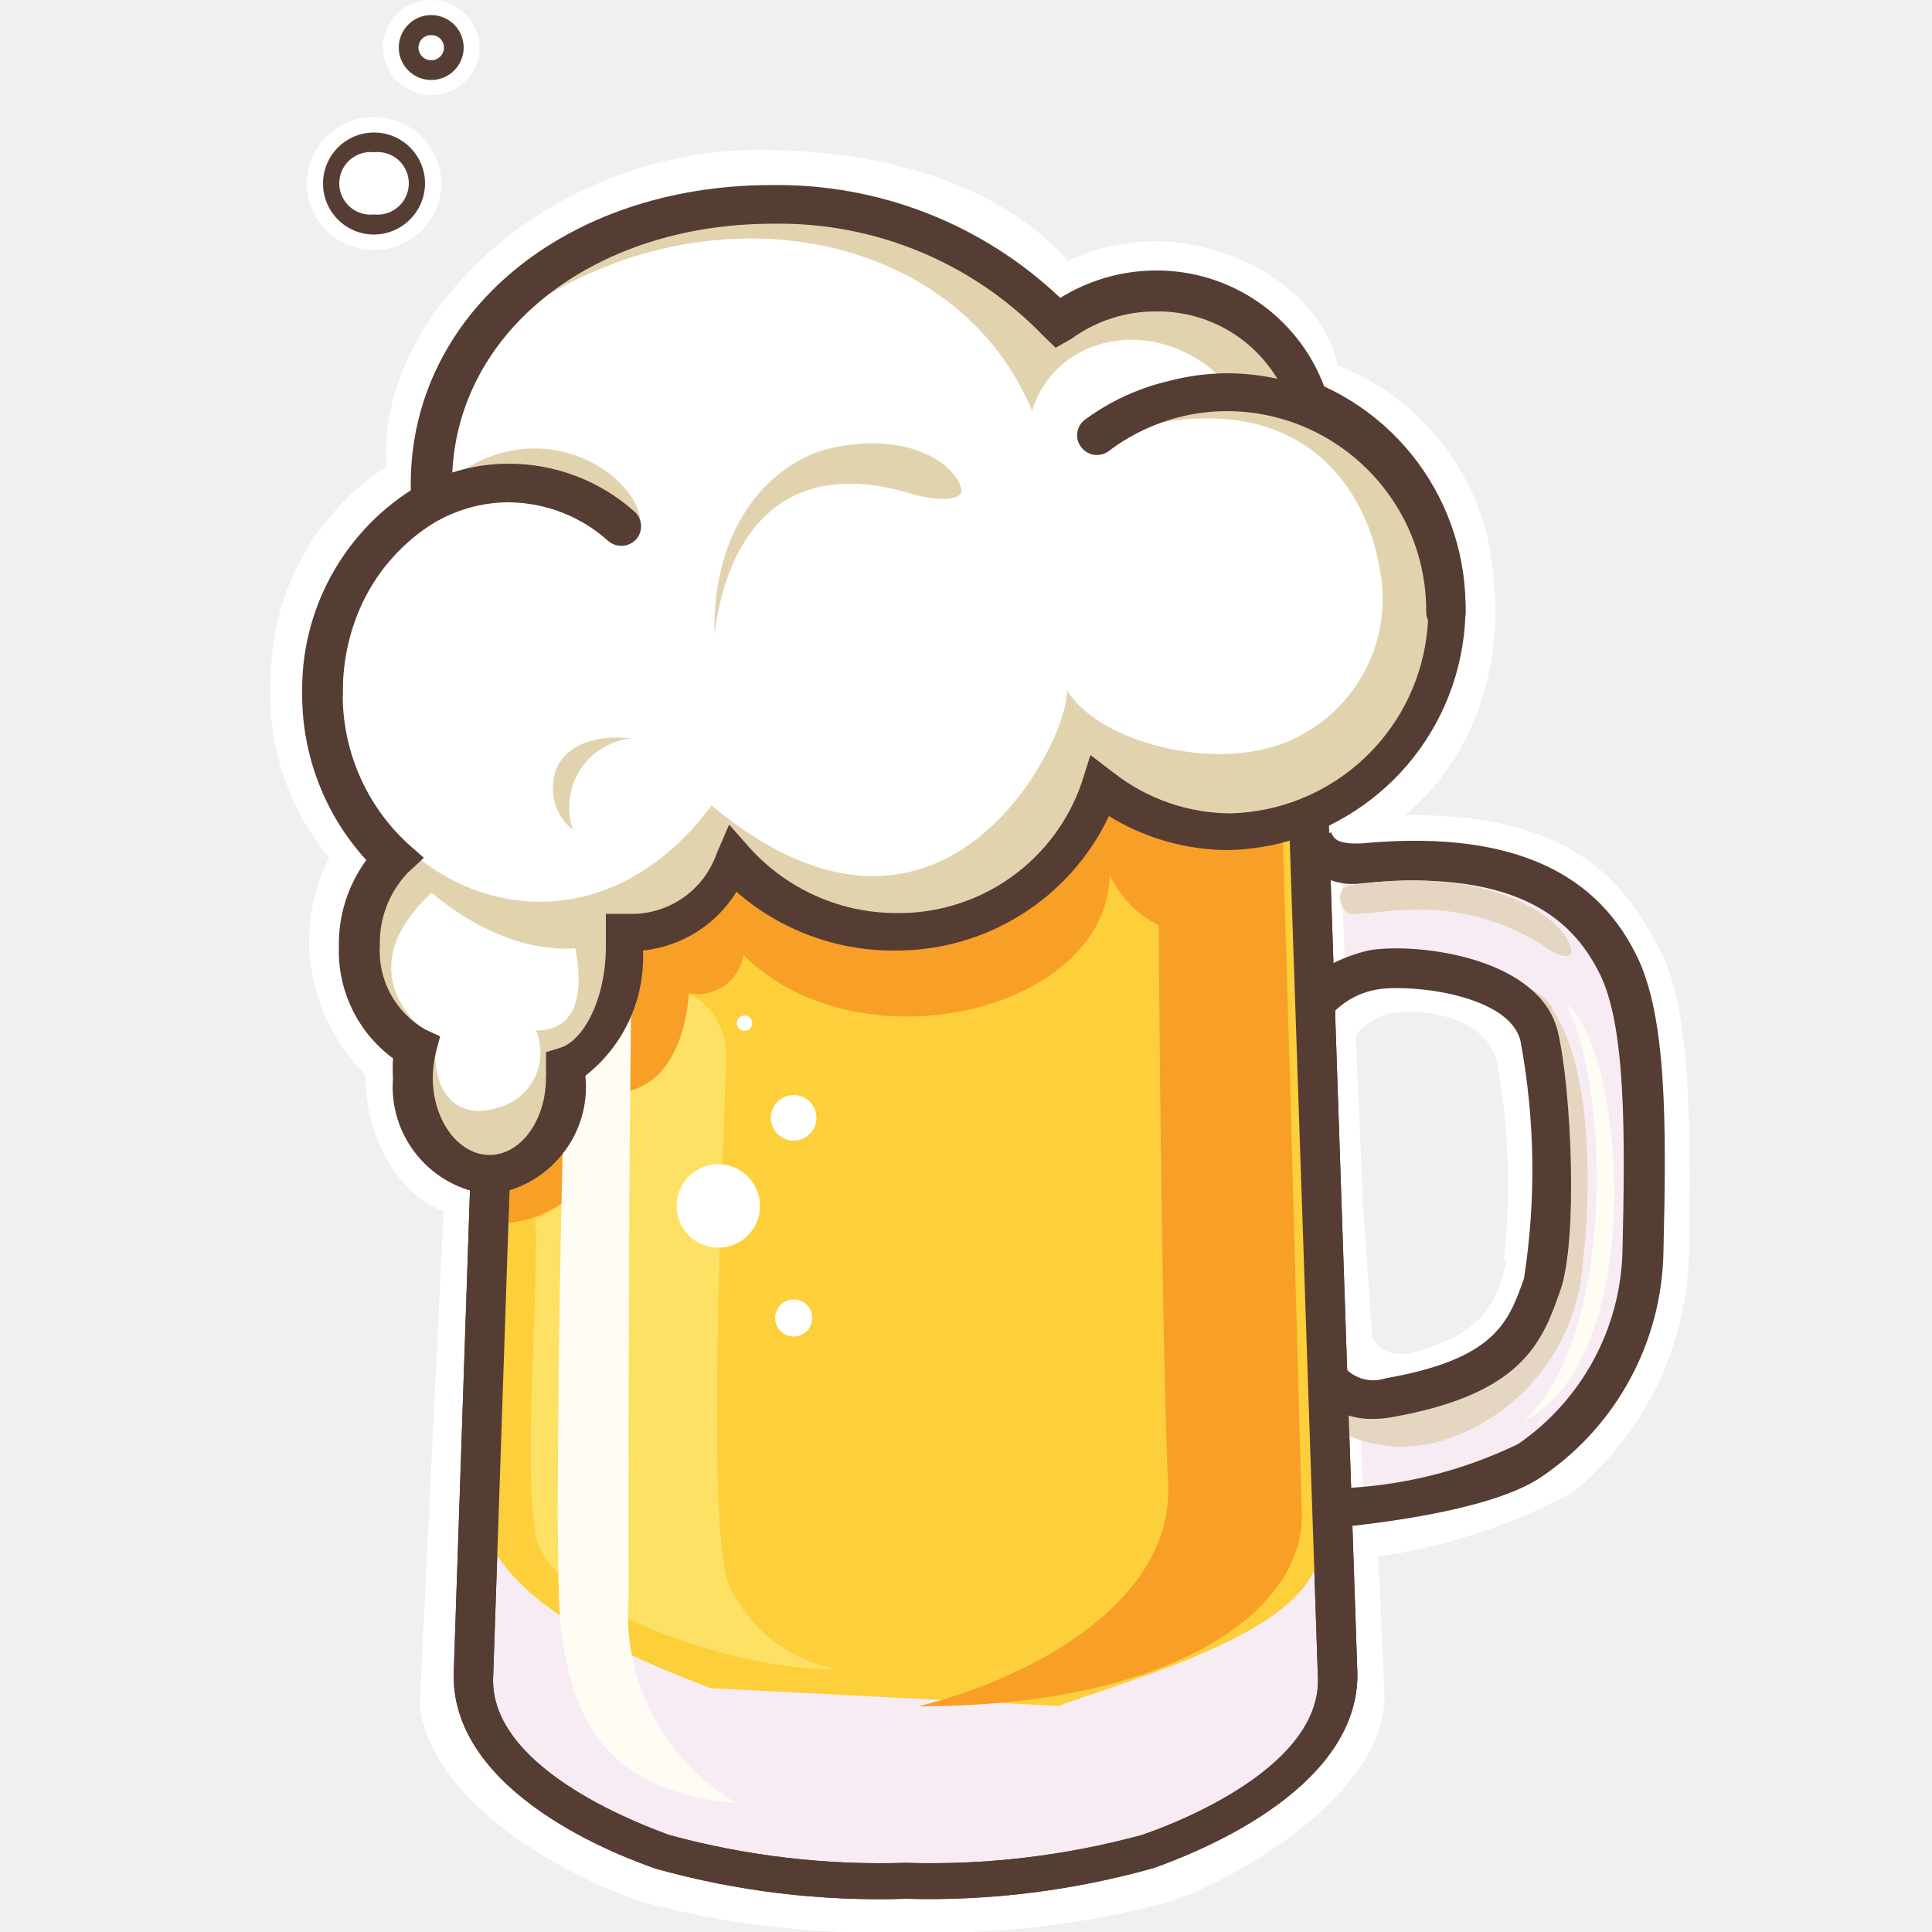
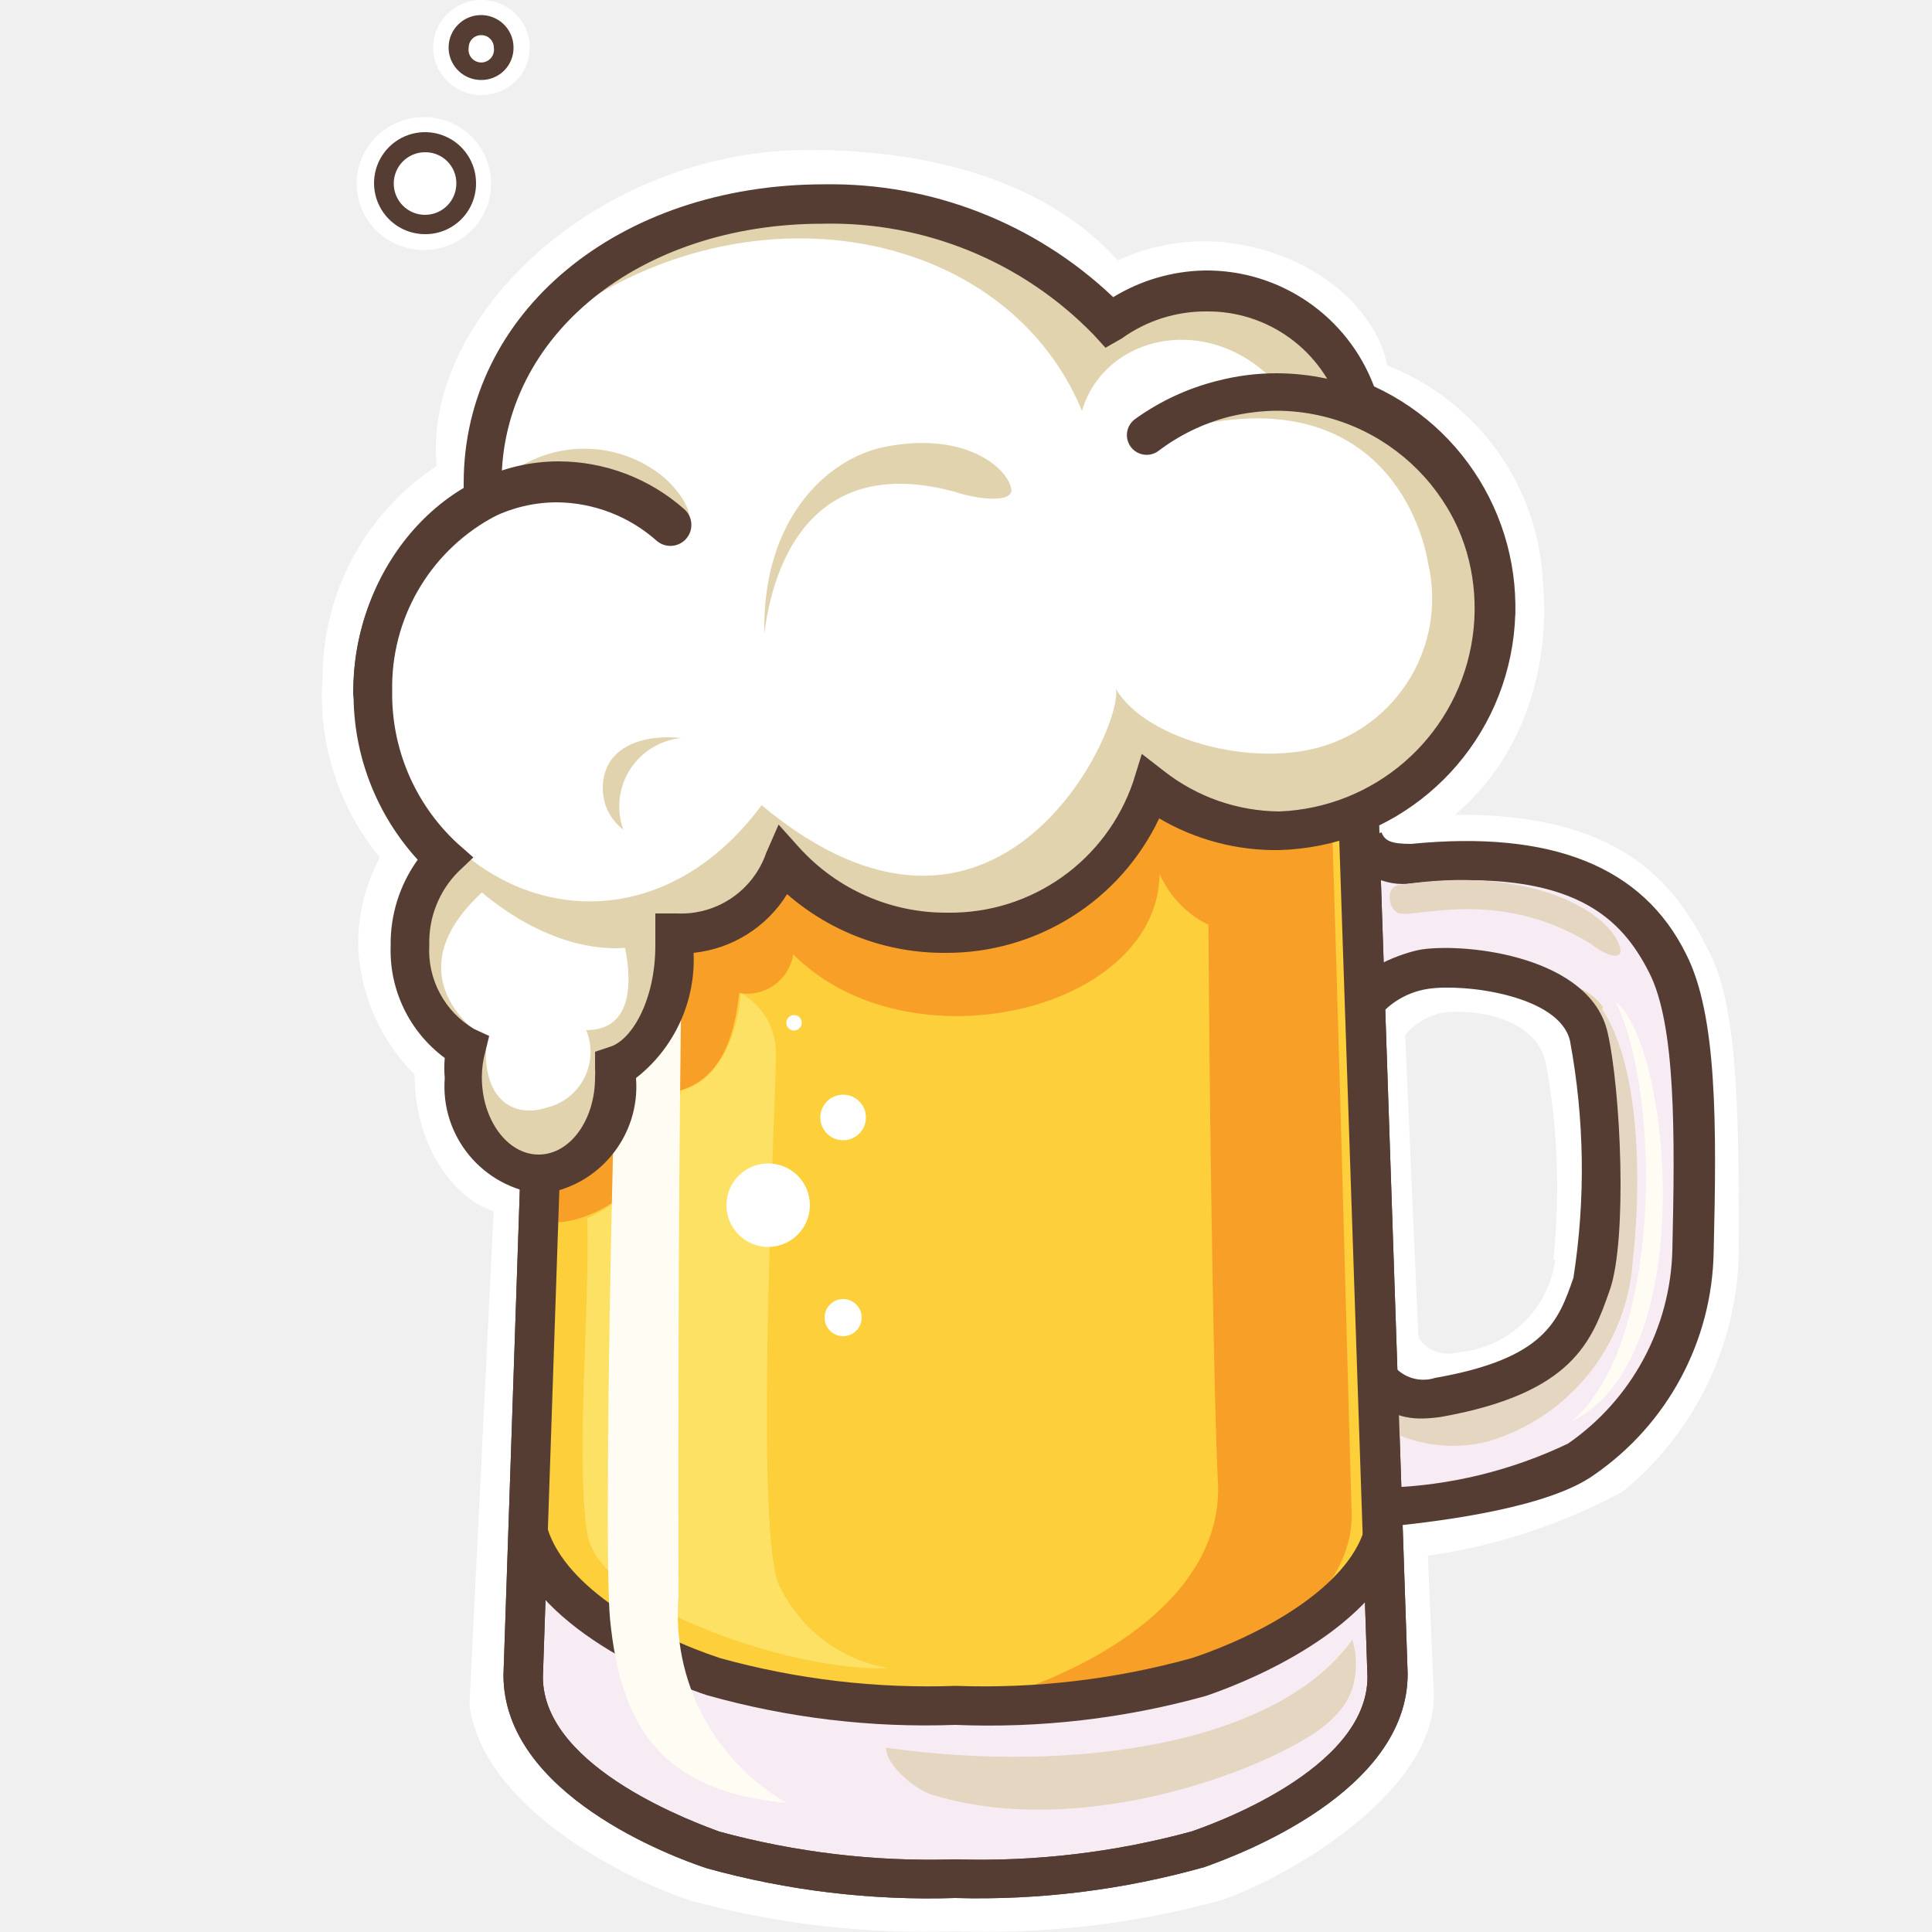
<svg xmlns="http://www.w3.org/2000/svg" id="Layer_1" data-name="Layer 1" viewBox="0 0 50 50">
-   <path d="M34.72,18.39c0-2.61-1.52-4.75-4.46-4.75H16.58c-2.95,0-4.47,2.14-4.47,4.75L10.86,44.15c.36,2.7,4.15,4.55,5.73,5.06a22.94,22.94,0,0,0,6.84.79,23,23,0,0,0,6.85-.79c1.58-.51,5.55-2.71,5.55-5.32Z" style="fill:#fff" />
-   <path d="M43,24.67c-.77-1.5-2-3.67-6.73-3.57-.58,0-1.67.31-1.91-.27l1.13,19.48a15.4,15.4,0,0,0,5.22-1.69,8.24,8.24,0,0,0,3-6.16C43.76,29.06,43.75,26.17,43,24.67Zm-4,7.94c-.24.94-.47,1.91-2.49,2.4a.87.87,0,0,1-1-.39L35,27c.08-.38.69-.72,1-.78.63-.12,2.47,0,2.75,1.3A17.85,17.85,0,0,1,38.92,32.61Z" style="fill:#fff" />
-   <path d="M33.83,22.2c.13,1.43,0,3.2.1,3.34s.89-.42,1.69-.45,2.14-.25,3.07.49,1.77,2.72,1.49,6.32a4.69,4.69,0,0,1-4.68,4.31c-.94-.09-1.17-1.14-1.14-.56s.3,3.36.3,3.36l1.17-.34,3.58-.56a16.17,16.17,0,0,0,2-2.22,9.38,9.38,0,0,0,1.12-4,41.8,41.8,0,0,0-.09-4.44c-.15-1.12-.19-2.43-1-3.29s-1.23-1.5-2.74-1.7-3.5-.17-4.16-.22Z" style="fill:#f7ecf4" />
-   <path d="M34.58,18.39c0-2.61-1.5-4.75-4.41-4.75H16.66c-2.91,0-4.41,2.14-4.41,4.75l-.88,25.82c0,2.62,3.73,4.24,5.29,4.75a22.39,22.39,0,0,0,6.76.79A22.36,22.36,0,0,0,30.17,49c1.56-.51,5.29-2.13,5.29-4.75Z" style="fill:#fff" />
-   <path d="M34.62,9.46c-.26-1.38-1.81-2.92-4.22-3.19a5.26,5.26,0,0,0-2.76.48c-1.8-2-4.74-2.87-8-2.87-5.46,0-9.95,4.33-9.63,8.19a6.55,6.55,0,0,0-3,5.42A6.64,6.64,0,0,0,8.52,22.2,4.82,4.82,0,0,0,8,24.54a5,5,0,0,0,1.46,3.28c0,2,1.21,3.47,2.38,3.61a3.41,3.41,0,0,0,3.91-2.92c0-.11-1.77-1-1.78-1.07.93-.3,1.63-1.67,1.63-3.3,0-.11,0-.22,0-.32a3.06,3.06,0,0,0,3-2,6.12,6.12,0,0,0,4.54,2,5.92,5.92,0,0,0,5.71-4c1,.77,2.73,2.86,4.09,2.7C37.1,22,39,18.43,38.66,15.07A6.36,6.36,0,0,0,34.62,9.46Z" style="fill:#fff" />
-   <ellipse cx="11.16" cy="1.23" rx="1.25" ry="1.23" style="fill:#fff" />
-   <ellipse cx="9.68" cy="4.75" rx="1.74" ry="1.72" style="fill:#fff" />
-   <ellipse cx="10.91" cy="26.99" rx="0.31" ry="0.3" style="fill:#fff" />
-   <path d="M33.8,19.07c0-2.47-1.39-4.48-4.09-4.48H17.16c-2.7,0-4.09,2-4.09,4.48l-.82,24.34c0,2.46,3.46,4,4.91,4.47a20.78,20.78,0,0,0,6.27.75,20.81,20.81,0,0,0,6.28-.75c1.45-.48,4.91-2,4.91-4.47Z" style="fill:#f7ecf4" />
-   <path d="M23.44,49.14A21.51,21.51,0,0,1,17,48.37c-.88-.3-5.26-1.91-5.26-5l.82-24.36c0-3,1.85-5,4.6-5H29.71c2.75,0,4.6,2,4.6,5l.82,24.33c0,3.07-4.38,4.68-5.26,5A21.48,21.48,0,0,1,23.44,49.14Zm-6.28-34c-2.64,0-3.58,2-3.58,4l-.82,24.35c0,2.39,4.09,3.82,4.56,4a20.81,20.81,0,0,0,6.12.72,20.83,20.83,0,0,0,6.11-.72c.47-.16,4.56-1.59,4.56-4l-.82-24.34c0-1.92-.94-4-3.58-4Z" style="fill:#573e34" />
-   <path d="M27.39,44.15l-9-.46c-2.3-.88-4.79-2-5.7-3.74l.39-21.42a4,4,0,0,1,4.31-3.94h12a3.69,3.69,0,0,1,3.92,3.94L34.15,40C34.15,42.11,29.76,43.29,27.39,44.15Z" style="fill:#fccf3b" />
-   <path d="M34.71,39.52l-.11-1a11.54,11.54,0,0,0,4.69-1.15,6.24,6.24,0,0,0,2.7-5c.07-3,.09-5.84-.6-7.19-.61-1.2-1.9-2.74-6.14-2.32h0a1.67,1.67,0,0,1-1.75-.93l.95-.39c.08.21.22.3.76.29,3.64-.35,6,.59,7.13,2.87.8,1.57.79,4.41.71,7.69a7.18,7.18,0,0,1-3.11,5.8C38.8,39,36.18,39.37,34.71,39.52Z" style="fill:#563d33" />
-   <path d="M35.57,36.62A1.79,1.79,0,0,1,34,35.87l.68-.45a1.12,1.12,0,0,0,1.18.35c2.9-.5,3.27-1.55,3.65-2.65a17.78,17.78,0,0,0-.08-6.2c-.29-1.25-2.78-1.56-3.78-1.42a2,2,0,0,0-1.25.66l-.78-.23c.22-.77,1.5-1.19,1.92-1.24,1.2-.17,4.25.18,4.69,2,.35,1.5.52,5.35.07,6.64S39.4,36,36,36.58A2.42,2.42,0,0,1,35.57,36.62Z" style="fill:#563d33" />
-   <path d="M40.18,26.12c1.2,1.81.91,5.61.79,6.47a5.2,5.2,0,0,1-3.77,4.73,3.6,3.6,0,0,1-2.5-.25c-.32-.21-.58-.86-.14-1a2,2,0,0,1,1,.2A4.18,4.18,0,0,0,40,32.67c.53-4.13,0-5.5-.31-6.13-.56-.55-1-.77-1-1S39.72,25.42,40.18,26.12Z" style="fill:#e5d6c1" />
-   <path d="M34.91,22.92c-.36.06-.25.63,0,.72.44.15,2.59-.69,5,.81.44.34.89.44.72,0C40.28,23.56,38.23,22.38,34.91,22.92Z" style="fill:#e5d6c1" />
-   <path d="M40.54,26C42,27,42.74,35.15,39.4,36.79,41.72,34.85,41.74,28.37,40.54,26Z" style="fill:#fffdf3" />
-   <path d="M39.69,26.54c-.56-.55-1.2-.93-1-1a1.37,1.37,0,0,1,1.49.54" style="fill:#e2d3ad" />
-   <path d="M30.07,16.12c.53-5.3,2.89,1.65,3,2.58s.57,18.67.62,20.46c.08,2.49-3.28,5-9.92,5,3-.75,6.64-2.75,6.46-5.81C30.09,36.1,29.85,18.41,30.07,16.12Z" style="fill:#f89f27" />
-   <path d="M12.64,31.61c1.38.29,3.43-1.12,3.67-3.38,1.16-.34,1.43-1.6,1.53-2.52a1.2,1.2,0,0,0,1.4-1c3,3,9.43,1.47,9.48-2.08.85,1.87,3.36,2.15,4.09.21-.09-.41,0-3.17-.06-3.51s-20.26-.18-20.33.51.22,11.73.22,11.73" style="fill:#f89f27" />
-   <path d="M23.44,49.14A21.51,21.51,0,0,1,17,48.37c-.88-.3-5.26-1.91-5.26-5l.82-24.36c0-3,1.85-5,4.6-5H29.71c2.75,0,4.6,2,4.6,5l.82,24.33c0,3.07-4.38,4.68-5.26,5A21.48,21.48,0,0,1,23.44,49.14Zm-6.28-34c-2.64,0-3.58,2-3.58,4l-.82,24.35c0,2.39,4.09,3.82,4.56,4a20.81,20.81,0,0,0,6.12.72,20.83,20.83,0,0,0,6.11-.72c.47-.16,4.56-1.59,4.56-4l-.82-24.34c0-1.92-.94-4-3.58-4Z" style="fill:#563d33" />
-   <path d="M18.79,27.35c0,1.16-.57,12.12.07,13.65a3.79,3.79,0,0,0,2.8,2.19c-2.38.12-7.49-1.58-7.8-3.47s.06-5.64,0-8.18c.84-.36,1.83-1.14,2.44-3.31,1.05-.25,1.47-1.53,1.53-2.52A1.78,1.78,0,0,1,18.79,27.35Z" style="fill:#fde165" />
-   <path d="M15.06,18.61c.41-2,1.77-1.86,1.55-.29-.4,2.94-.34,22.07-.34,23a5.64,5.64,0,0,0,2.8,5.35c-3.34-.31-4.3-2.09-4.57-4.73C14.28,39.77,14.67,20.54,15.06,18.61Z" style="fill:#fffdf3" />
-   <path d="M33.83,10.49a4.11,4.11,0,0,0-4-2.9,4.22,4.22,0,0,0-2.48.8A10,10,0,0,0,20,5.32c-5.07,0-8.82,3.09-8.82,7.23V13a5.56,5.56,0,0,0-2.81,4.92,5.78,5.78,0,0,0,1.85,4.32,3.11,3.11,0,0,0-.89,2.26,2.86,2.86,0,0,0,1.46,2.64,3.33,3.33,0,0,0-.1.78,2.29,2.29,0,0,0,2,2.51,2.29,2.29,0,0,0,2-2.51c0-.1,0-.2,0-.3.87-.28,1.52-1.56,1.52-3.11,0-.1,0-.2,0-.3a2.83,2.83,0,0,0,2.8-1.87,5.67,5.67,0,0,0,4.22,1.85,5.49,5.49,0,0,0,5.3-3.76,5.48,5.48,0,0,0,3.37,1.16,5.67,5.67,0,0,0,5.6-5.75A5.76,5.76,0,0,0,33.83,10.49Z" style="fill:#fff" />
-   <circle cx="18.59" cy="31.21" r="1.08" style="fill:#fff" />
-   <circle cx="20.54" cy="28.93" r="0.59" style="fill:#fff" />
-   <circle cx="20.54" cy="34.11" r="0.48" style="fill:#fff" />
-   <path d="M28.89,11.21c5-1.5,6.52,1.78,6.79,3.38A4,4,0,0,1,33.3,19.2c-1.88.79-4.91,0-5.7-1.36.19,1-3.06,8.12-9.19,3,0,1.4-2.07,3.69-3.76,2.83.41,1.19.68,3-.78,3a1.47,1.47,0,0,1-1,2c-1,.33-1.75-.36-1.58-1.76-.95,1.43-.1,3.49,1.4,3.51a2.18,2.18,0,0,0,2-2.51c.49-.6,1.76-2,1.49-3.71.38.16,2.7-.54,2.8-1.88,1.95,1.4,7.41,3.19,9.52-1.9,1,.62,6.45,3,8.65-2.68,1.68-4.32-2.4-7.15-3.24-7.27C32.51,10.26,31.82,9.57,28.89,11.21Z" style="fill:#e2d3af" />
-   <path d="M12.25,9.06c5-4.58,12.38-3.46,14.46,1.57.07-.3.2-1.29.71-1.5C27,5.55,16.75,2.43,12.25,9.06Z" style="fill:#e2d3af" />
-   <path d="M26.71,10.63c.69-2.28,4.09-2.66,5.63.14.68-.92,1.88.72,1.81,0s-2.7-4.67-6.45-2.65C26.3,8.9,26.67,10,26.71,10.63Z" style="fill:#e2d3af" />
-   <path d="M9,20.59c.17.37.51,2.65,2.5,2.2-1.62-.34-2.61-2.85-2.94-5.66C8.44,16.33,8.9,20.4,9,20.59Z" style="fill:#c5ba88" />
-   <path d="M11.17,13a3.23,3.23,0,0,1,4.73-.64c.27.24,1,1,.49,1.55C15.71,13.38,13.2,11.69,11.17,13Z" style="fill:#e2d3af" />
-   <path d="M10.79,22.2c-.73-.18-2.91,3.82.47,4.69-.78-.52-2.24-2.08.27-4.1C10.78,22.7,10.81,22.28,10.79,22.2Z" style="fill:#e2d3af" />
-   <path d="M8.41,17.13c.32,5.9,6.45,8.51,10,3.72,0,2.55-.71,3.48-3.52,3.69C11.91,24.77,8.16,21.08,8.41,17.13Z" style="fill:#e2d3af" />
-   <path d="M12.66,30.91a2.8,2.8,0,0,1-2.49-3,4.53,4.53,0,0,1,0-.52,3.46,3.46,0,0,1-1.4-2.9,3.66,3.66,0,0,1,.71-2.23,6.35,6.35,0,0,1-1.66-4.35,6.12,6.12,0,0,1,2.81-5.22v-.16c0-4.41,4-7.74,9.33-7.74a10.62,10.62,0,0,1,7.48,2.92A4.71,4.71,0,0,1,29.88,7a4.63,4.63,0,0,1,4.39,3,6.29,6.29,0,0,1-2.45,12,5.91,5.91,0,0,1-3.12-.88,6.09,6.09,0,0,1-5.55,3.48,6.16,6.16,0,0,1-4.09-1.52,3.24,3.24,0,0,1-2.42,1.52,3.89,3.89,0,0,1-1.49,3.24A2.8,2.8,0,0,1,12.66,30.91ZM20,5.79c-4.73,0-8.3,2.89-8.3,6.72v.43l0,.33-.29.15a5.05,5.05,0,0,0-2.54,4.47,5.24,5.24,0,0,0,1.68,3.94l.42.37-.41.38a2.63,2.63,0,0,0-.73,1.89A2.34,2.34,0,0,0,11,26.64l.39.18-.11.42a2.82,2.82,0,0,0-.08.65c0,1.1.66,2,1.47,2s1.46-.9,1.46-2a2,2,0,0,0,0-.25l0-.41.39-.12c.57-.19,1.16-1.23,1.16-2.63v-.27l0-.56.56,0a2.33,2.33,0,0,0,2.31-1.57l.32-.74.53.6a5.12,5.12,0,0,0,3.84,1.69A5,5,0,0,0,28,20.24l.22-.7.59.45a4.94,4.94,0,0,0,3.05,1.06,5.26,5.26,0,0,0,1.85-10.12l-.23-.1-.07-.24a3.6,3.6,0,0,0-3.49-2.53,3.68,3.68,0,0,0-2.18.7L27.32,9,27,8.69A9.49,9.49,0,0,0,20,5.79Z" style="fill:#563d33" />
-   <path d="M37.42,16.35a.51.51,0,0,1-.51-.51,5.17,5.17,0,0,0-5.13-5.2,5,5,0,0,0-1.28.16,5.1,5.1,0,0,0-1.8.87.51.51,0,0,1-.72-.1.5.5,0,0,1,.1-.71,5.91,5.91,0,0,1,2.17-1,6,6,0,0,1,1.53-.2,6.2,6.2,0,0,1,6.15,6.23A.51.51,0,0,1,37.42,16.35Z" style="fill:#563d33" />
-   <path d="M8.36,18.46a.51.51,0,0,1-.51-.52c0-3.27,2.38-5.94,5.32-5.94a4.89,4.89,0,0,1,3.24,1.23.51.51,0,0,1,.06.72.52.52,0,0,1-.73.05,3.89,3.89,0,0,0-2.57-1c-2.37,0-4.3,2.21-4.3,4.92A.51.51,0,0,1,8.36,18.46Z" style="fill:#563d33" />
-   <path d="M18.49,16.41c.29-2.29,1.54-4.61,4.94-3.68.59.21,1.53.3,1.45-.08-.13-.59-1.29-1.5-3.34-1.06C20.13,11.89,18.43,13.41,18.49,16.41Z" style="fill:#e2d3af" />
-   <circle cx="11.16" cy="1.23" r="0.58" style="fill:#fff" />
-   <path d="M11.16,2.07A.84.84,0,1,1,12,1.23.84.84,0,0,1,11.16,2.07Zm0-1.16a.32.32,0,0,0-.33.32.33.33,0,1,0,.66,0A.32.32,0,0,0,11.16.91Z" style="fill:#563d33" />
-   <circle cx="9.68" cy="4.75" r="1.06" style="fill:#fff" />
-   <path d="M9.68,6.07A1.32,1.32,0,1,1,11,4.75,1.33,1.33,0,0,1,9.68,6.07Zm0-2.13a.81.81,0,1,0,0,1.61.81.81,0,1,0,0-1.61Z" style="fill:#563d33" />
-   <circle cx="19.27" cy="26.48" r="0.2" style="fill:#fff" />
-   <path d="M16.34,19.11a1.79,1.79,0,0,0-1.51,2.37,1.36,1.36,0,0,1-.52-1.09C14.32,19.26,15.46,19,16.34,19.11Z" style="fill:#e2d3af" />
-   <circle cx="11.82" cy="27.17" r="0.29" style="fill:#fff" />
-   <path d="M35.57,36.72a1.91,1.91,0,0,1-1.64-.79l.85-.56a1,1,0,0,0,1.08.3c2.85-.5,3.18-1.46,3.58-2.58a18.26,18.26,0,0,0-.09-6.15c-.28-1.17-2.72-1.47-3.66-1.34a2.06,2.06,0,0,0-1.17.59l-1-.29c.24-.82,1.55-1.25,2-1.32,1.22-.17,4.34.2,4.8,2.13.35,1.51.52,5.39.06,6.69s-.94,2.68-4.38,3.28A2.38,2.38,0,0,1,35.57,36.72Z" style="fill:#563d33" />
+   <path d="M35.86,18.38c0-2.61-1.5-4.74-4.4-4.74H18c-2.91,0-4.4,2.13-4.4,4.74L12.66,44.2c0,2.61,3.73,4.23,5.29,4.74a22.36,22.36,0,0,0,6.75.79,22.39,22.39,0,0,0,6.76-.79c1.56-.51,5.28-2.13,5.28-4.74Z" style="fill:#fff" />
+   <path d="M36,18.38c0-2.61-1.52-4.74-4.46-4.74H17.87c-3,0-4.46,2.13-4.46,4.74L12.15,44.13c.36,2.7,4.15,4.55,5.73,5.06a22.94,22.94,0,0,0,6.84.79,22.94,22.94,0,0,0,6.84-.79c1.58-.51,5.55-2.71,5.55-5.32Z" style="fill:#fff" />
+   <path d="M44.25,24.66c-.77-1.5-2-3.66-6.73-3.57-.58,0-1.67.31-1.91-.27l1.14,19.47A15.13,15.13,0,0,0,42,38.6a8.2,8.2,0,0,0,3-6.16C45,29,45,26.16,44.25,24.66Zm-4,7.94A2.77,2.77,0,0,1,37.71,35a.89.89,0,0,1-1-.39L36.27,27c.08-.38.7-.72,1-.78.62-.12,2.46,0,2.74,1.3A17.83,17.83,0,0,1,40.2,32.6Z" style="fill:#fff" />
+   <path d="M35.11,22.19c.13,1.43,0,3.2.11,3.34s.88-.42,1.68-.45,2.14-.25,3.07.49,1.77,2.72,1.49,6.32a4.69,4.69,0,0,1-4.68,4.3c-.94-.09-1.16-1.14-1.14-.56s.3,3.36.3,3.36l1.17-.33,3.59-.56a16.28,16.28,0,0,0,2-2.22,9.42,9.42,0,0,0,1.12-4,41.8,41.8,0,0,0-.09-4.44c-.15-1.12-.19-2.43-1-3.29s-1.23-1.5-2.74-1.7-3.49-.17-4.16-.22Z" style="fill:#f7ecf4" />
+   <path d="M35.9,9.46c-.26-1.39-1.8-2.92-4.22-3.19a5.3,5.3,0,0,0-2.75.47c-1.8-2-4.74-2.86-8-2.86-5.46,0-10,4.33-9.63,8.18a6.56,6.56,0,0,0-2.95,5.42,6.59,6.59,0,0,0,1.48,4.71,4.74,4.74,0,0,0-.56,2.34,5,5,0,0,0,1.46,3.28c0,2,1.2,3.47,2.37,3.61A3.42,3.42,0,0,0,17,28.5c0-.11-1.77-1-1.78-1.07.93-.31,1.63-1.67,1.63-3.3,0-.11,0-.22,0-.32a3.06,3.06,0,0,0,3-2,6.12,6.12,0,0,0,4.54,2,5.9,5.9,0,0,0,5.7-4c1,.78,2.73,2.86,4.09,2.71,4.2-.48,6.06-4.08,5.75-7.44A6.33,6.33,0,0,0,35.9,9.46Z" style="fill:#fff" />
+   <ellipse cx="12.46" cy="1.23" rx="1.25" ry="1.23" style="fill:#fff" />
+   <ellipse cx="10.97" cy="4.75" rx="1.74" ry="1.72" style="fill:#fff" />
+   <ellipse cx="12.2" cy="26.98" rx="0.31" ry="0.3" style="fill:#fff" />
+   <path d="M35.09,19.06c0-2.46-1.39-4.48-4.1-4.48H18.45c-2.7,0-4.09,2-4.09,4.48l-.82,24.33c0,2.46,3.46,4,4.91,4.47a20.78,20.78,0,0,0,6.27.75A20.74,20.74,0,0,0,31,47.86c1.45-.48,4.91-2,4.91-4.47Z" style="fill:#f7ecf4" />
+   <path d="M24.72,49.12a21.48,21.48,0,0,1-6.43-.77c-.88-.29-5.26-1.91-5.26-5L13.85,19c0-3,1.85-5,4.6-5H31c2.75,0,4.6,2,4.61,5l.82,24.32c0,3.07-4.39,4.69-5.26,5A21.56,21.56,0,0,1,24.72,49.12Zm-6.27-34c-2.64,0-3.58,2.05-3.58,4L14.05,43.4c0,2.39,4.09,3.82,4.56,4a20.79,20.79,0,0,0,6.11.72,20.79,20.79,0,0,0,6.11-.72c.47-.16,4.56-1.59,4.56-4l-.82-24.33c0-1.92-.94-4-3.58-4Z" style="fill:#573e34" />
+   <path d="M28.68,44.13l-9-.46c-2.3-.87-4.79-2.05-5.7-3.74l.39-21.41a4,4,0,0,1,4.31-3.94h12a3.69,3.69,0,0,1,3.92,3.94l.78,21.41C35.43,42.1,31.05,43.27,28.68,44.13Z" style="fill:#fccf3b" />
+   <path d="M36,39.5l-.1-1a11.74,11.74,0,0,0,4.68-1.14,6.27,6.27,0,0,0,2.7-5c.07-3,.09-5.84-.6-7.19s-1.9-2.74-6.13-2.31h0a1.67,1.67,0,0,1-1.75-.93l.95-.39c.09.21.22.3.77.3,3.63-.36,6,.58,7.12,2.86.8,1.57.79,4.41.71,7.68a7.16,7.16,0,0,1-3.11,5.8C40.08,39,37.46,39.35,36,39.5Z" style="fill:#563d33" />
+   <path d="M36.85,36.61a1.81,1.81,0,0,1-1.55-.75l.68-.45a1.13,1.13,0,0,0,1.18.35c2.9-.51,3.27-1.55,3.65-2.65a17.78,17.78,0,0,0-.08-6.2C40.44,25.66,38,25.35,37,25.49a2,2,0,0,0-1.26.66l-.78-.24c.23-.76,1.51-1.18,1.92-1.23,1.2-.17,4.25.18,4.69,2,.35,1.5.52,5.34.07,6.63s-.92,2.62-4.3,3.22A3.42,3.42,0,0,1,36.85,36.61Z" style="fill:#563d33" />
+   <path d="M41.46,26.11c1.2,1.81.91,5.6.8,6.47a5.24,5.24,0,0,1-3.77,4.73A3.68,3.68,0,0,1,36,37.05c-.32-.2-.57-.86-.14-.95a1.91,1.91,0,0,1,1,.21,4.18,4.18,0,0,0,4.48-3.66c.53-4.13,0-5.49-.31-6.12-.56-.55-1-.77-1-1S41,25.41,41.46,26.11Z" style="fill:#e5d6c1" />
+   <path d="M36.19,22.91c-.35.06-.25.63,0,.72.44.15,2.6-.69,5,.81.43.34.88.44.71,0C41.56,23.55,39.52,22.37,36.19,22.91Z" style="fill:#e5d6c1" />
+   <path d="M41.82,25.94c1.41,1.09,2.2,9.2-1.14,10.84C43,34.83,43,28.36,41.82,25.94Z" style="fill:#fffdf3" />
+   <path d="M41,26.53c-.56-.55-1.2-.93-1-1a1.37,1.37,0,0,1,1.49.54" style="fill:#e2d3ad" />
+   <path d="M31.36,16.12c.52-5.3,2.89,1.64,3,2.57s.56,18.66.62,20.45c.07,2.5-3.29,5-9.92,5,3.05-.74,6.63-2.75,6.46-5.81C31.38,36.09,31.13,18.4,31.36,16.12Z" style="fill:#f89f27" />
+   <path d="M13.94,31.6c1.37.29,3.42-1.12,3.66-3.38,1.16-.34,1.43-1.6,1.53-2.52a1.21,1.21,0,0,0,1.4-1c3,3,9.43,1.47,9.48-2.08.85,1.87,3.35,2.15,4.09.21-.1-.41,0-3.17-.07-3.51s-20.25-.17-20.32.51.23,11.73.23,11.73" style="fill:#f89f27" />
+   <path d="M24.72,49.12a21.48,21.48,0,0,1-6.43-.77c-.88-.29-5.26-1.91-5.26-5L13.85,19c0-3,1.85-5,4.6-5H31c2.75,0,4.6,2,4.61,5l.82,24.32c0,3.07-4.39,4.69-5.26,5A21.56,21.56,0,0,1,24.72,49.12Zm-6.27-34c-2.64,0-3.58,2.05-3.58,4L14.05,43.4c0,2.39,4.09,3.82,4.56,4a20.79,20.79,0,0,0,6.11.72,20.79,20.79,0,0,0,6.11-.72c.47-.16,4.56-1.59,4.56-4l-.82-24.33c0-1.92-.94-4-3.58-4Z" style="fill:#563d33" />
+   <path d="M24.72,44.64a20.85,20.85,0,0,1-6.43-.77c-.72-.24-4.34-1.55-5.12-4l1-.31c.48,1.54,2.7,2.77,4.46,3.35a20.13,20.13,0,0,0,6.11.72,20.13,20.13,0,0,0,6.11-.72c1.75-.58,4-1.8,4.46-3.33l1,.31c-.79,2.45-4.39,3.76-5.1,4A20.92,20.92,0,0,1,24.72,44.64Z" style="fill:#563d33" />
+   <path d="M20.08,27.34c0,1.16-.57,12.11.07,13.65A3.8,3.8,0,0,0,23,43.17c-2.38.12-7.49-1.57-7.8-3.47s.06-5.63,0-8.17c.84-.37,1.83-1.15,2.44-3.31,1-.25,1.47-1.53,1.53-2.52A1.78,1.78,0,0,1,20.08,27.34Z" style="fill:#fde165" />
+   <path d="M16.35,18.61c.41-2,1.77-1.87,1.56-.29-.41,2.93-.35,22-.35,23a5.63,5.63,0,0,0,2.8,5.34c-3.34-.31-4.3-2.09-4.57-4.73C15.57,39.76,16,20.54,16.35,18.61Z" style="fill:#fffdf3" />
+   <path d="M35.11,10.49a4.09,4.09,0,0,0-4-2.9,4.23,4.23,0,0,0-2.49.8,9.94,9.94,0,0,0-7.4-3.07c-5.06,0-8.81,3.09-8.81,7.23,0,.11,0,.35,0,.46a5.53,5.53,0,0,0-2.82,4.91,5.75,5.75,0,0,0,1.86,4.32,3.08,3.08,0,0,0-.9,2.26A2.86,2.86,0,0,0,12,27.14a3.27,3.27,0,0,0-.1.78,2.3,2.3,0,0,0,2,2.51,2.3,2.3,0,0,0,2-2.51c0-.1,0-.2,0-.3.87-.28,1.52-1.56,1.52-3.11,0-.1,0-.2,0-.3a2.83,2.83,0,0,0,2.8-1.87,5.67,5.67,0,0,0,4.22,1.85,5.49,5.49,0,0,0,5.3-3.76,5.46,5.46,0,0,0,3.37,1.16,5.67,5.67,0,0,0,5.59-5.75A5.73,5.73,0,0,0,35.11,10.49Z" style="fill:#fff" />
+   <circle cx="19.88" cy="31.19" r="1.08" style="fill:#fff" />
+   <circle cx="21.82" cy="28.92" r="0.59" style="fill:#fff" />
+   <circle cx="21.82" cy="34.1" r="0.48" style="fill:#fff" />
+   <path d="M35,42.43c-1.92,2.7-7.18,3.49-12.07,2.8,0,.46.76,1.09,1.2,1.22,4.22,1.29,9.49-1,10.38-2a1.83,1.83,0,0,0,.51-.82A2.26,2.26,0,0,0,35,42.43Z" style="fill:#e5d6c1" />
+   <path d="M30.18,11.21c5-1.5,6.51,1.78,6.78,3.37a4,4,0,0,1-2.38,4.61c-1.88.79-4.91,0-5.7-1.36.2,1-3.05,8.12-9.18,3,0,1.41-2.07,3.69-3.76,2.83.41,1.19.68,3-.77,3a1.48,1.48,0,0,1-1,2c-1,.33-1.74-.36-1.57-1.77-1,1.44-.11,3.5,1.39,3.51a2.17,2.17,0,0,0,2-2.5c.49-.6,1.76-2,1.49-3.71.38.16,2.7-.54,2.8-1.87,2,1.39,7.41,3.18,9.52-1.91,1,.62,6.44,3,8.65-2.68,1.67-4.32-2.41-7.14-3.25-7.26C33.79,10.25,33.11,9.57,30.18,11.21Z" style="fill:#e2d3af" />
+   <path d="M13.54,9.05C18.5,4.48,25.92,5.6,28,10.63c.07-.31.21-1.3.72-1.5C28.27,5.55,18,2.43,13.54,9.05Z" style="fill:#e2d3af" />
+   <path d="M28,10.63c.69-2.28,4.1-2.66,5.63.14.68-.93,1.89.71,1.81,0S32.73,6.13,29,8.15C27.59,8.9,28,10,28,10.63Z" style="fill:#e2d3af" />
+   <path d="M10.28,20.58c.16.38.5,2.65,2.49,2.2-1.61-.33-2.6-2.85-2.94-5.66C9.73,16.32,10.19,20.39,10.28,20.58Z" style="fill:#c5ba88" />
+   <path d="M12.47,13a3.23,3.23,0,0,1,4.72-.64c.27.24,1,1,.49,1.56C17,13.38,14.49,11.69,12.47,13Z" style="fill:#e2d3af" />
+   <path d="M12.08,22.19c-.73-.18-2.9,3.81.48,4.68-.79-.51-2.25-2.07.27-4.08C12.08,22.69,12.1,22.27,12.08,22.19Z" style="fill:#e2d3af" />
+   <path d="M9.71,17.12c.32,5.9,6.44,8.51,10,3.72,0,2.55-.71,3.48-3.52,3.69C13.21,24.76,9.45,21.07,9.71,17.12Z" style="fill:#e2d3af" />
+   <path d="M14,30.9a2.8,2.8,0,0,1-2.49-3,3,3,0,0,1,0-.52,3.46,3.46,0,0,1-1.4-2.9,3.72,3.72,0,0,1,.7-2.23,6.35,6.35,0,0,1-1.66-4.35A6.11,6.11,0,0,1,12,12.67V12.5c0-4.41,4-7.73,9.33-7.73a10.62,10.62,0,0,1,7.48,2.92A4.71,4.71,0,0,1,31.17,7a4.63,4.63,0,0,1,4.39,3,6.29,6.29,0,0,1-2.45,12A5.94,5.94,0,0,1,30,21.18a6.09,6.09,0,0,1-5.54,3.48,6.16,6.16,0,0,1-4.09-1.52,3.24,3.24,0,0,1-2.42,1.52,3.89,3.89,0,0,1-1.49,3.24A2.8,2.8,0,0,1,14,30.9ZM21.28,5.79c-4.73,0-8.3,2.89-8.3,6.71v.14a3,3,0,0,0,0,.3v.32l-.28.16a5,5,0,0,0-2.55,4.46,5.26,5.26,0,0,0,1.68,3.94l.42.37-.4.38a2.59,2.59,0,0,0-.74,1.89,2.36,2.36,0,0,0,1.16,2.17l.39.18-.1.41a2.5,2.5,0,0,0-.09.66c0,1.1.66,2,1.47,2s1.46-.89,1.46-2a2,2,0,0,0,0-.25l0-.41.39-.13c.57-.18,1.17-1.22,1.17-2.62,0-.09,0-.18,0-.27l0-.56.56,0a2.33,2.33,0,0,0,2.31-1.57l.32-.73.53.59a5.12,5.12,0,0,0,3.84,1.69,5,5,0,0,0,4.81-3.4l.22-.71.58.45A4.9,4.9,0,0,0,33.11,21,5.26,5.26,0,0,0,35,10.92l-.23-.09-.07-.24a3.6,3.6,0,0,0-3.48-2.53,3.71,3.71,0,0,0-2.19.7L28.61,9l-.31-.34A9.47,9.47,0,0,0,21.28,5.79Z" style="fill:#563d33" />
+   <path d="M38.7,16.34a.51.51,0,0,1-.51-.51,5.17,5.17,0,0,0-5.13-5.2,5.39,5.39,0,0,0-1.27.16,5.16,5.16,0,0,0-1.81.88.51.51,0,0,1-.61-.82,6.2,6.2,0,0,1,2.16-1,6.05,6.05,0,0,1,1.53-.19,6.19,6.19,0,0,1,6.15,6.22A.51.51,0,0,1,38.7,16.34Z" style="fill:#563d33" />
+   <path d="M9.65,18.45a.51.51,0,0,1-.51-.51c0-3.28,2.39-6,5.32-6a4.92,4.92,0,0,1,3.24,1.23A.51.51,0,0,1,17,14a3.94,3.94,0,0,0-2.58-1c-2.37,0-4.3,2.2-4.3,4.92A.51.51,0,0,1,9.65,18.45Z" style="fill:#563d33" />
+   <path d="M19.78,16.4c.29-2.28,1.54-4.6,4.94-3.67.59.2,1.53.3,1.45-.09-.13-.59-1.29-1.5-3.34-1.06C21.42,11.89,19.72,13.41,19.78,16.4Z" style="fill:#e2d3af" />
+   <circle cx="12.46" cy="1.23" r="0.58" style="fill:#fff" />
+   <path d="M12.46,2.07a.84.84,0,1,1,.83-.84A.83.83,0,0,1,12.46,2.07Zm0-1.16a.32.32,0,0,0-.33.32.33.33,0,1,0,.65,0A.32.32,0,0,0,12.46.91Z" style="fill:#563d33" />
+   <circle cx="10.97" cy="4.75" r="1.06" style="fill:#fff" />
+   <path d="M11,6.06a1.32,1.32,0,1,1,1.32-1.31A1.31,1.31,0,0,1,11,6.06Zm0-2.12a.81.81,0,1,0,.81.81A.8.8,0,0,0,11,3.94Z" style="fill:#563d33" />
+   <circle cx="20.55" cy="26.47" r="0.2" style="fill:#fff" />
+   <path d="M17.63,19.1a1.78,1.78,0,0,0-1.5,2.37,1.34,1.34,0,0,1-.53-1.08C15.61,19.26,16.75,19,17.63,19.1Z" style="fill:#e2d3af" />
+   <circle cx="13.11" cy="27.16" r="0.29" style="fill:#fff" />
+   <path d="M36.85,36.71a1.93,1.93,0,0,1-1.64-.79l.86-.57a1,1,0,0,0,1.07.31c2.85-.5,3.19-1.47,3.58-2.59a18.2,18.2,0,0,0-.09-6.14c-.28-1.17-2.72-1.48-3.66-1.34a2.06,2.06,0,0,0-1.17.59l-1-.29c.24-.82,1.56-1.25,2-1.32,1.22-.17,4.34.2,4.8,2.13.35,1.51.52,5.38.06,6.69s-.94,2.67-4.37,3.28A3.89,3.89,0,0,1,36.85,36.71Z" style="fill:#563d33" />
</svg>
